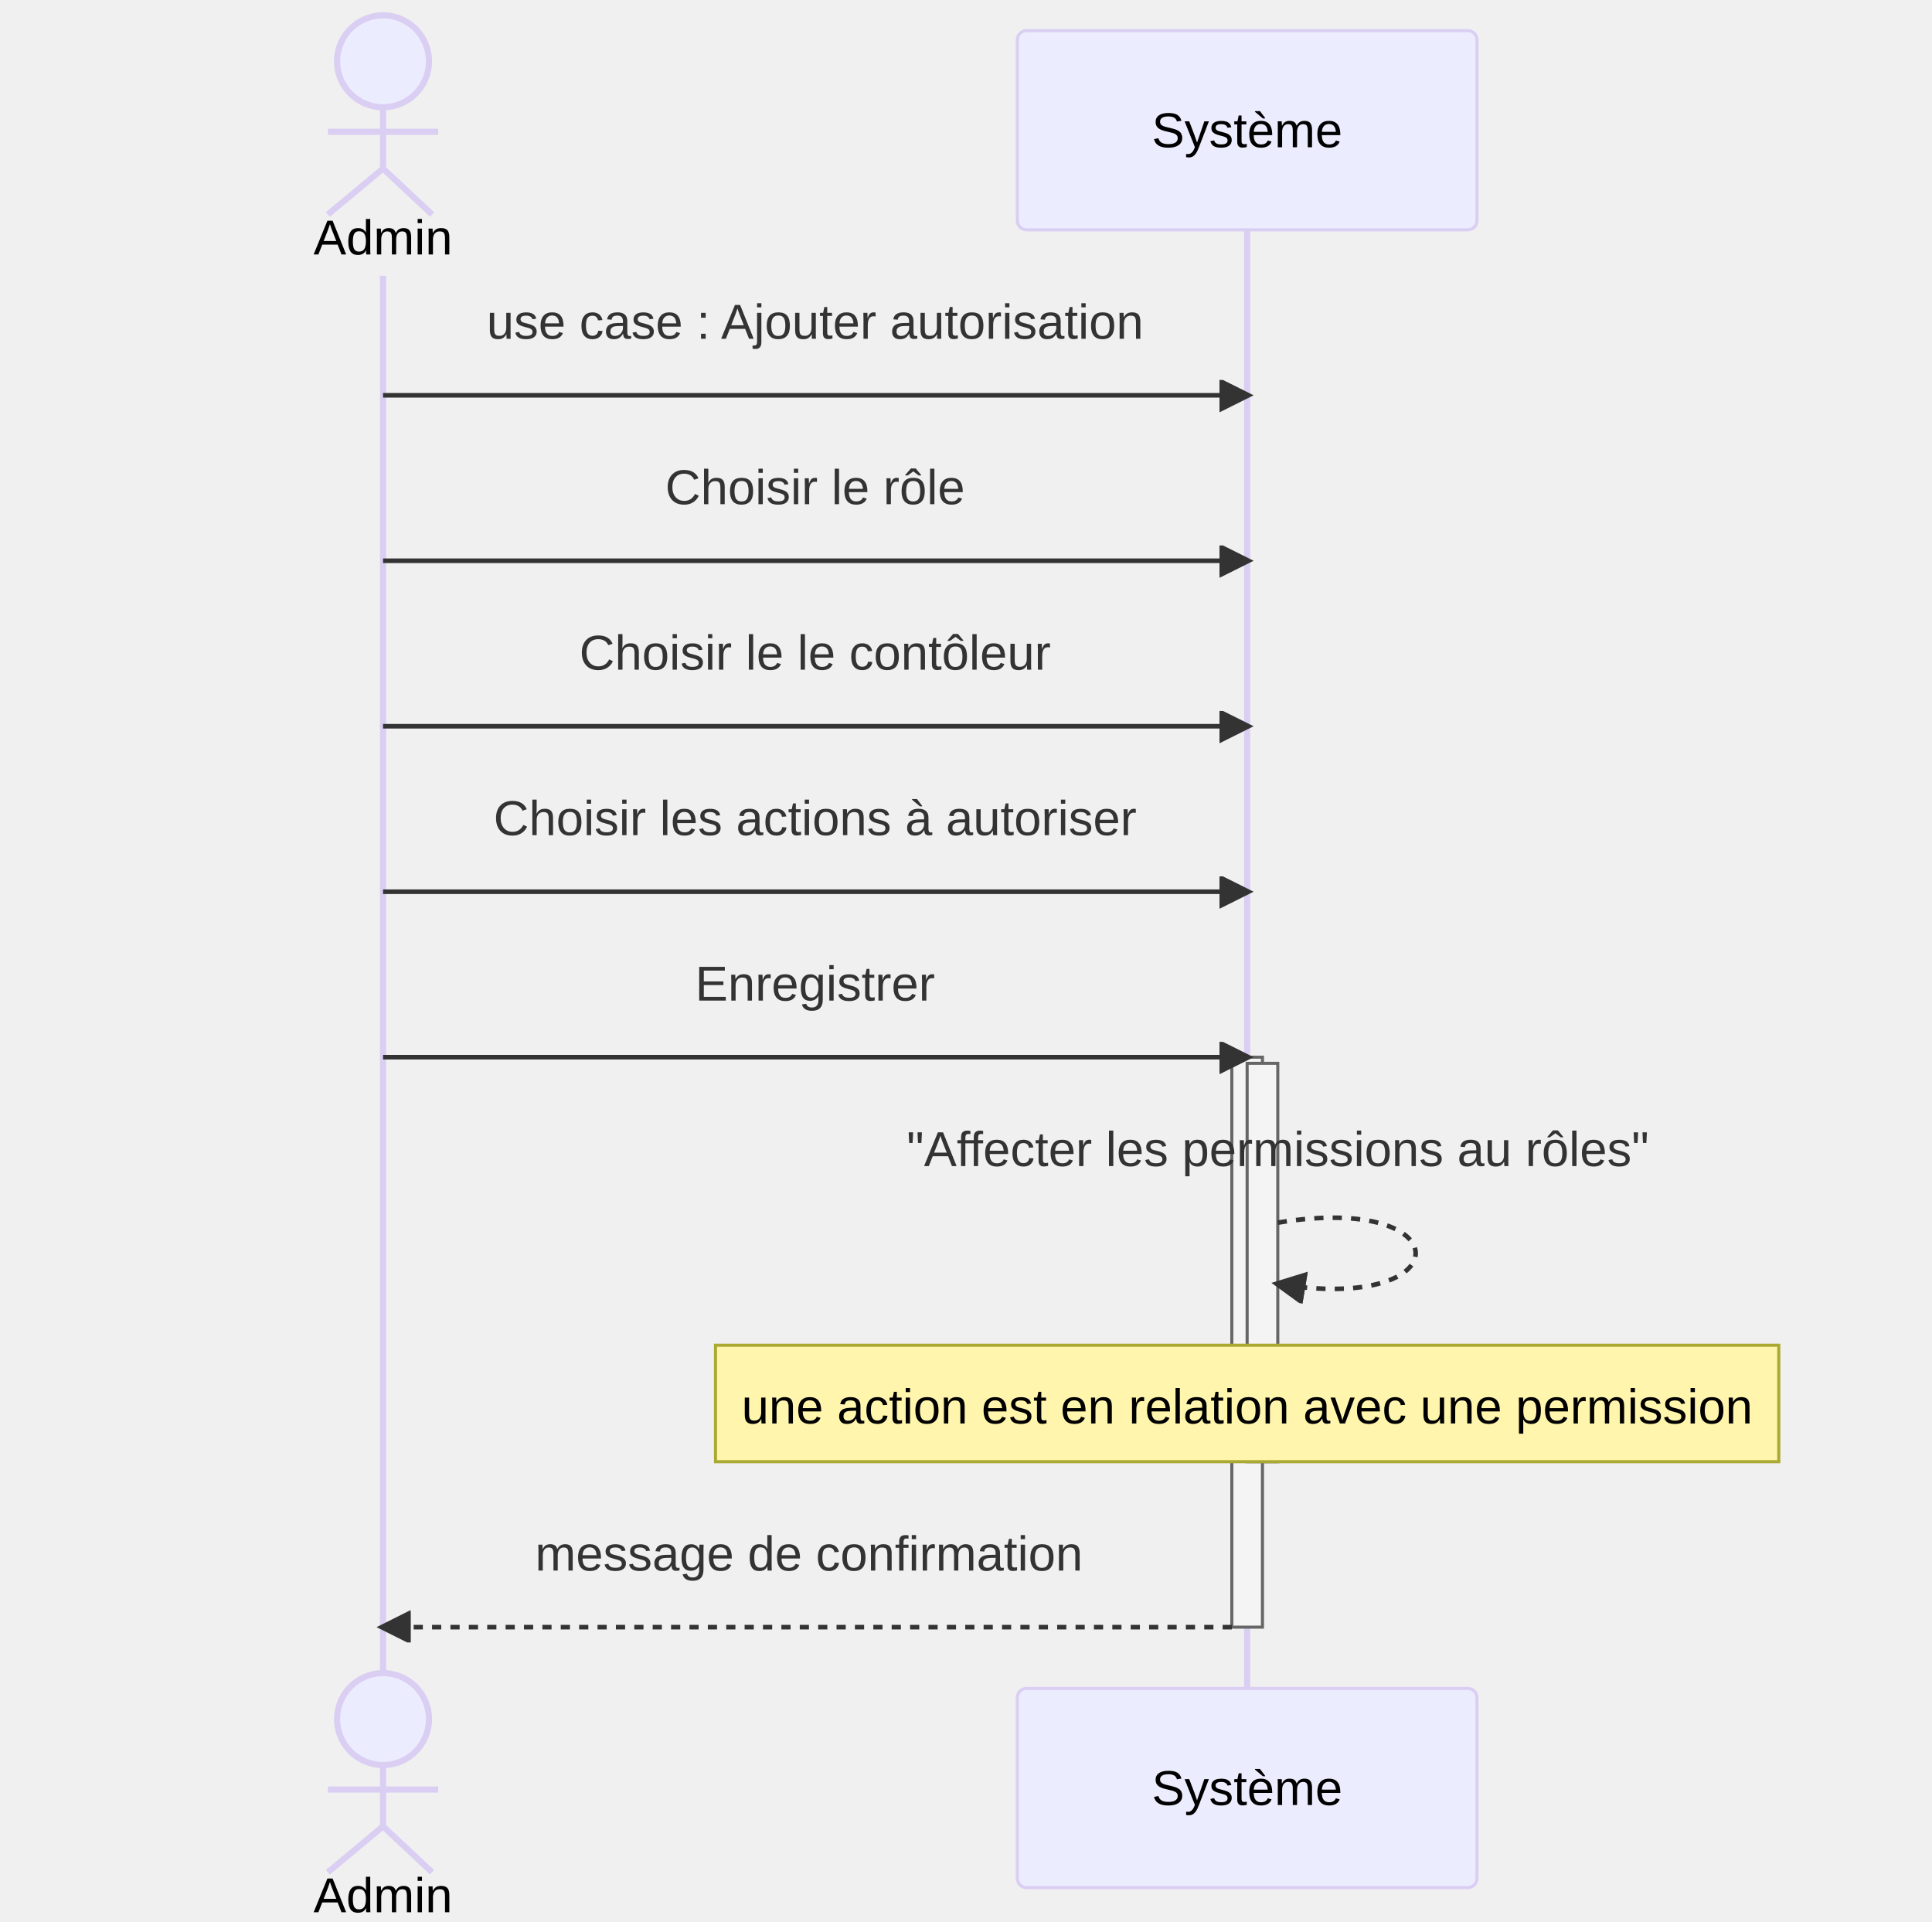
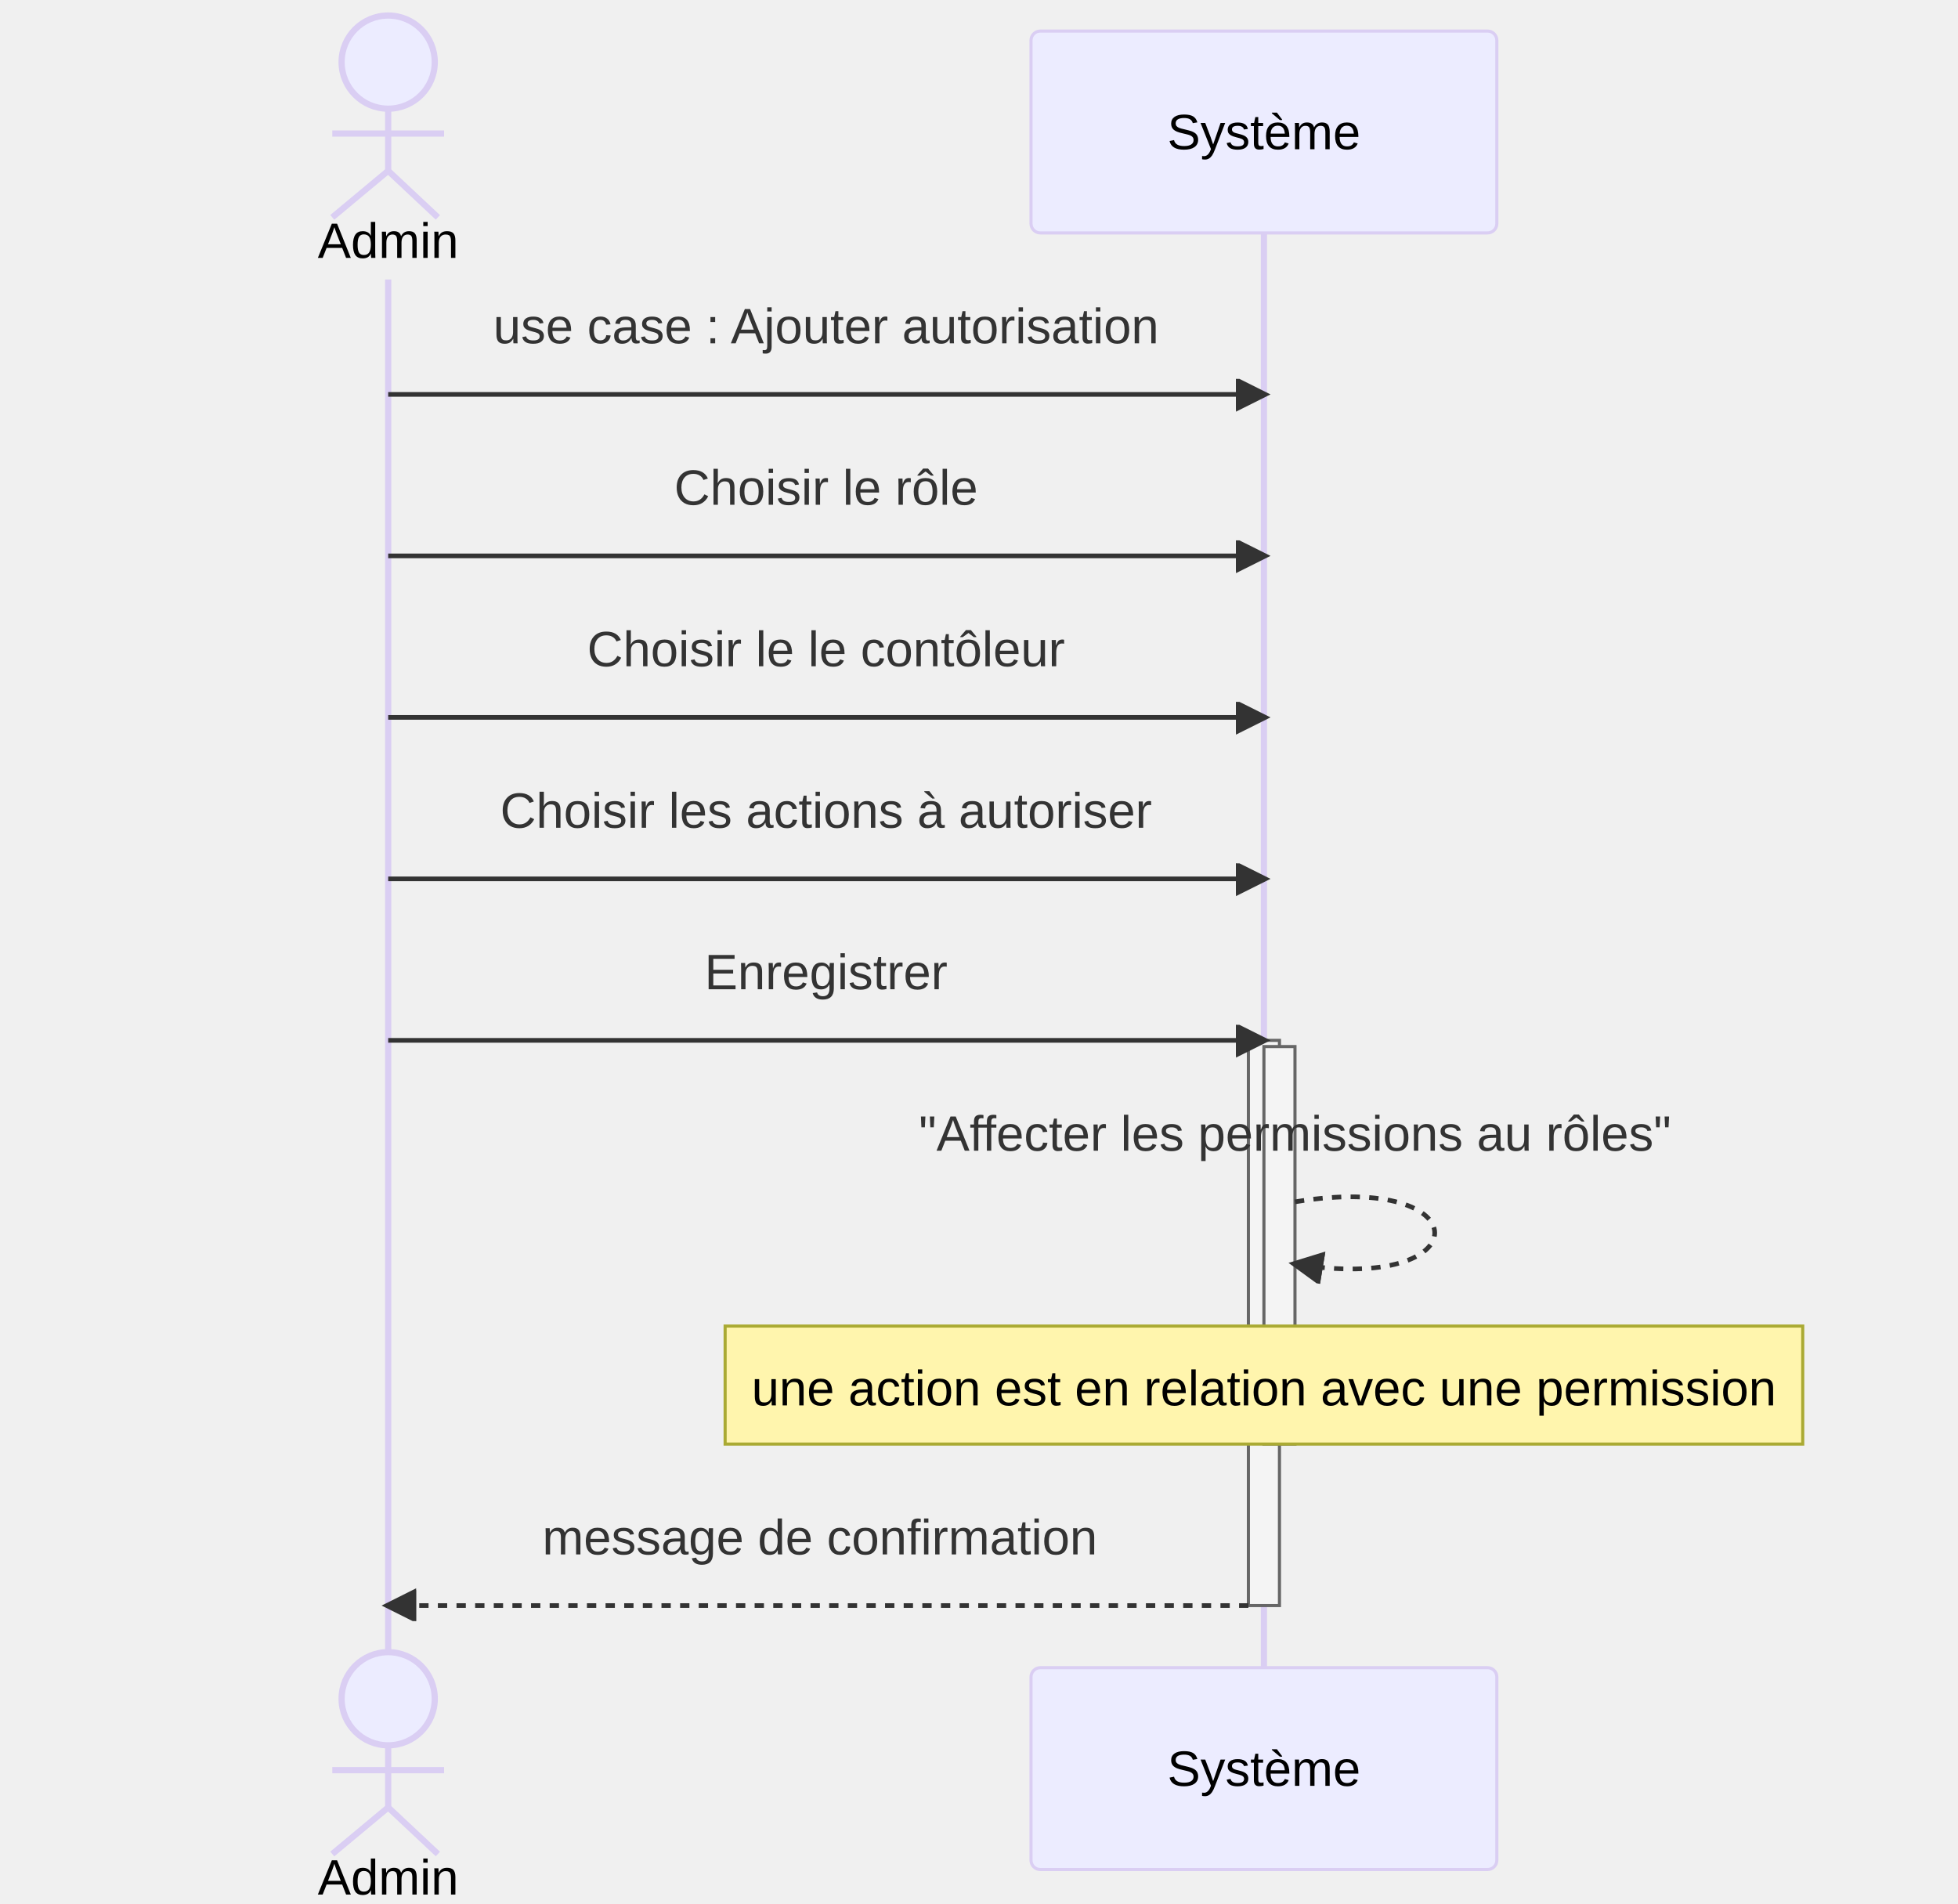
- <svg xmlns="http://www.w3.org/2000/svg" aria-roledescription="sequence" role="graphics-document document" viewBox="-50 -10 630.5 627" style="max-width: 630.5px; background-color: rgb(255, 255, 255);" width="100%" id="mermaid-1715803482837">
+ <svg xmlns="http://www.w3.org/2000/svg" aria-roledescription="sequence" role="graphics-document document" viewBox="-50 -10 630.5 613" style="max-width: 630.5px; background-color: rgb(255, 255, 255);" width="100%" id="mermaid-1716192584798">
  <g>
-     <rect class="actor" ry="3" rx="3" height="65" width="150" stroke="#666" fill="#eaeaea" y="541" x="282" />
-     <text style="text-anchor: middle; font-size: 16px; font-weight: 400;" class="actor" alignment-baseline="central" dominant-baseline="central" y="573.5" x="357">
+     <rect class="actor" ry="3" rx="3" height="65" width="150" stroke="#666" fill="#eaeaea" y="527" x="282" />
+     <text style="text-anchor: middle; font-size: 16px; font-weight: 400;" class="actor" alignment-baseline="central" dominant-baseline="central" y="559.5" x="357">
      <tspan dy="0" x="357">Système</tspan>
    </text>
  </g>
  <g>
-     <line stroke="#999" stroke-width="0.5px" class="200" y2="541" x2="357" y1="5" x1="357" id="actor461" />
-     <g id="root-461">
+     <line stroke="#999" stroke-width="0.5px" class="200" y2="527" x2="357" y1="5" x1="357" id="actor1" />
+     <g id="root-1">
      <rect class="actor" ry="3" rx="3" height="65" width="150" stroke="#666" fill="#eaeaea" y="0" x="282" />
      <text style="text-anchor: middle; font-size: 16px; font-weight: 400;" class="actor" alignment-baseline="central" dominant-baseline="central" y="32.5" x="357">
        <tspan dy="0" x="357">Système</tspan>
      </text>
    </g>
  </g>
-   <style>#mermaid-1715803482837{font-family:"trebuchet ms",verdana,arial,sans-serif;font-size:16px;fill:#333;}#mermaid-1715803482837 .error-icon{fill:#552222;}#mermaid-1715803482837 .error-text{fill:#552222;stroke:#552222;}#mermaid-1715803482837 .edge-thickness-normal{stroke-width:2px;}#mermaid-1715803482837 .edge-thickness-thick{stroke-width:3.5px;}#mermaid-1715803482837 .edge-pattern-solid{stroke-dasharray:0;}#mermaid-1715803482837 .edge-pattern-dashed{stroke-dasharray:3;}#mermaid-1715803482837 .edge-pattern-dotted{stroke-dasharray:2;}#mermaid-1715803482837 .marker{fill:#333333;stroke:#333333;}#mermaid-1715803482837 .marker.cross{stroke:#333333;}#mermaid-1715803482837 svg{font-family:"trebuchet ms",verdana,arial,sans-serif;font-size:16px;}#mermaid-1715803482837 .actor{stroke:hsl(259.626, 59.777%, 87.902%);fill:#ECECFF;}#mermaid-1715803482837 text.actor&gt;tspan{fill:black;stroke:none;}#mermaid-1715803482837 .actor-line{stroke:grey;}#mermaid-1715803482837 .messageLine0{stroke-width:1.5;stroke-dasharray:none;stroke:#333;}#mermaid-1715803482837 .messageLine1{stroke-width:1.5;stroke-dasharray:2,2;stroke:#333;}#mermaid-1715803482837 #arrowhead path{fill:#333;stroke:#333;}#mermaid-1715803482837 .sequenceNumber{fill:white;}#mermaid-1715803482837 #sequencenumber{fill:#333;}#mermaid-1715803482837 #crosshead path{fill:#333;stroke:#333;}#mermaid-1715803482837 .messageText{fill:#333;stroke:none;}#mermaid-1715803482837 .labelBox{stroke:hsl(259.626, 59.777%, 87.902%);fill:#ECECFF;}#mermaid-1715803482837 .labelText,#mermaid-1715803482837 .labelText&gt;tspan{fill:black;stroke:none;}#mermaid-1715803482837 .loopText,#mermaid-1715803482837 .loopText&gt;tspan{fill:black;stroke:none;}#mermaid-1715803482837 .loopLine{stroke-width:2px;stroke-dasharray:2,2;stroke:hsl(259.626, 59.777%, 87.902%);fill:hsl(259.626, 59.777%, 87.902%);}#mermaid-1715803482837 .note{stroke:#aaaa33;fill:#fff5ad;}#mermaid-1715803482837 .noteText,#mermaid-1715803482837 .noteText&gt;tspan{fill:black;stroke:none;}#mermaid-1715803482837 .activation0{fill:#f4f4f4;stroke:#666;}#mermaid-1715803482837 .activation1{fill:#f4f4f4;stroke:#666;}#mermaid-1715803482837 .activation2{fill:#f4f4f4;stroke:#666;}#mermaid-1715803482837 .actorPopupMenu{position:absolute;}#mermaid-1715803482837 .actorPopupMenuPanel{position:absolute;fill:#ECECFF;box-shadow:0px 8px 16px 0px rgba(0,0,0,0.2);filter:drop-shadow(3px 5px 2px rgb(0 0 0 / 0.4));}#mermaid-1715803482837 .actor-man line{stroke:hsl(259.626, 59.777%, 87.902%);fill:#ECECFF;}#mermaid-1715803482837 .actor-man circle,#mermaid-1715803482837 line{stroke:hsl(259.626, 59.777%, 87.902%);fill:#ECECFF;stroke-width:2px;}#mermaid-1715803482837 :root{--mermaid-font-family:"trebuchet ms",verdana,arial,sans-serif;}</style>
+   <style>#mermaid-1716192584798{font-family:"trebuchet ms",verdana,arial,sans-serif;font-size:16px;fill:#333;}#mermaid-1716192584798 .error-icon{fill:#552222;}#mermaid-1716192584798 .error-text{fill:#552222;stroke:#552222;}#mermaid-1716192584798 .edge-thickness-normal{stroke-width:2px;}#mermaid-1716192584798 .edge-thickness-thick{stroke-width:3.5px;}#mermaid-1716192584798 .edge-pattern-solid{stroke-dasharray:0;}#mermaid-1716192584798 .edge-pattern-dashed{stroke-dasharray:3;}#mermaid-1716192584798 .edge-pattern-dotted{stroke-dasharray:2;}#mermaid-1716192584798 .marker{fill:#333333;stroke:#333333;}#mermaid-1716192584798 .marker.cross{stroke:#333333;}#mermaid-1716192584798 svg{font-family:"trebuchet ms",verdana,arial,sans-serif;font-size:16px;}#mermaid-1716192584798 .actor{stroke:hsl(259.626, 59.777%, 87.902%);fill:#ECECFF;}#mermaid-1716192584798 text.actor&gt;tspan{fill:black;stroke:none;}#mermaid-1716192584798 .actor-line{stroke:grey;}#mermaid-1716192584798 .messageLine0{stroke-width:1.5;stroke-dasharray:none;stroke:#333;}#mermaid-1716192584798 .messageLine1{stroke-width:1.5;stroke-dasharray:2,2;stroke:#333;}#mermaid-1716192584798 #arrowhead path{fill:#333;stroke:#333;}#mermaid-1716192584798 .sequenceNumber{fill:white;}#mermaid-1716192584798 #sequencenumber{fill:#333;}#mermaid-1716192584798 #crosshead path{fill:#333;stroke:#333;}#mermaid-1716192584798 .messageText{fill:#333;stroke:none;}#mermaid-1716192584798 .labelBox{stroke:hsl(259.626, 59.777%, 87.902%);fill:#ECECFF;}#mermaid-1716192584798 .labelText,#mermaid-1716192584798 .labelText&gt;tspan{fill:black;stroke:none;}#mermaid-1716192584798 .loopText,#mermaid-1716192584798 .loopText&gt;tspan{fill:black;stroke:none;}#mermaid-1716192584798 .loopLine{stroke-width:2px;stroke-dasharray:2,2;stroke:hsl(259.626, 59.777%, 87.902%);fill:hsl(259.626, 59.777%, 87.902%);}#mermaid-1716192584798 .note{stroke:#aaaa33;fill:#fff5ad;}#mermaid-1716192584798 .noteText,#mermaid-1716192584798 .noteText&gt;tspan{fill:black;stroke:none;}#mermaid-1716192584798 .activation0{fill:#f4f4f4;stroke:#666;}#mermaid-1716192584798 .activation1{fill:#f4f4f4;stroke:#666;}#mermaid-1716192584798 .activation2{fill:#f4f4f4;stroke:#666;}#mermaid-1716192584798 .actorPopupMenu{position:absolute;}#mermaid-1716192584798 .actorPopupMenuPanel{position:absolute;fill:#ECECFF;box-shadow:0px 8px 16px 0px rgba(0,0,0,0.2);filter:drop-shadow(3px 5px 2px rgb(0 0 0 / 0.4));}#mermaid-1716192584798 .actor-man line{stroke:hsl(259.626, 59.777%, 87.902%);fill:#ECECFF;}#mermaid-1716192584798 .actor-man circle,#mermaid-1716192584798 line{stroke:hsl(259.626, 59.777%, 87.902%);fill:#ECECFF;stroke-width:2px;}#mermaid-1716192584798 :root{--mermaid-font-family:"trebuchet ms",verdana,arial,sans-serif;}</style>
  <g />
  <defs>
    <symbol height="24" width="24" id="computer">
      <path d="M2 2v13h20v-13h-20zm18 11h-16v-9h16v9zm-10.228 6l.466-1h3.524l.467 1h-4.457zm14.228 3h-24l2-6h2.104l-1.33 4h18.45l-1.297-4h2.073l2 6zm-5-10h-14v-7h14v7z" transform="scale(.5)" />
    </symbol>
  </defs>
  <defs>
    <symbol clip-rule="evenodd" fill-rule="evenodd" id="database">
      <path d="M12.258.001l.256.004.255.005.253.008.251.01.249.012.247.015.246.016.242.019.241.02.239.023.236.024.233.027.231.028.229.031.225.032.223.034.22.036.217.038.214.04.211.041.208.043.205.045.201.046.198.048.194.05.191.051.187.053.183.054.18.056.175.057.172.059.168.06.163.061.16.063.155.064.15.066.074.033.073.033.071.034.07.034.069.035.068.035.067.035.066.035.064.036.064.036.062.036.06.036.06.037.058.037.058.037.055.038.055.038.053.038.052.038.051.039.05.039.048.039.047.039.045.04.044.04.043.04.041.04.04.041.039.041.037.041.036.041.034.041.033.042.032.042.03.042.029.042.027.042.026.043.024.043.023.043.021.043.02.043.018.044.017.043.015.044.013.044.012.044.011.045.009.044.007.045.006.045.004.045.002.045.001.045v17l-.001.045-.002.045-.004.045-.006.045-.007.045-.009.044-.011.045-.012.044-.013.044-.015.044-.017.043-.018.044-.02.043-.021.043-.023.043-.024.043-.026.043-.027.042-.029.042-.03.042-.032.042-.033.042-.034.041-.036.041-.037.041-.039.041-.04.041-.041.04-.043.04-.044.04-.045.04-.047.039-.048.039-.05.039-.051.039-.052.038-.053.038-.055.038-.055.038-.058.037-.058.037-.06.037-.06.036-.062.036-.064.036-.064.036-.066.035-.067.035-.068.035-.069.035-.07.034-.071.034-.073.033-.074.033-.15.066-.155.064-.16.063-.163.061-.168.06-.172.059-.175.057-.18.056-.183.054-.187.053-.191.051-.194.05-.198.048-.201.046-.205.045-.208.043-.211.041-.214.04-.217.038-.22.036-.223.034-.225.032-.229.031-.231.028-.233.027-.236.024-.239.023-.241.02-.242.019-.246.016-.247.015-.249.012-.251.01-.253.008-.255.005-.256.004-.258.001-.258-.001-.256-.004-.255-.005-.253-.008-.251-.01-.249-.012-.247-.015-.245-.016-.243-.019-.241-.02-.238-.023-.236-.024-.234-.027-.231-.028-.228-.031-.226-.032-.223-.034-.22-.036-.217-.038-.214-.04-.211-.041-.208-.043-.204-.045-.201-.046-.198-.048-.195-.05-.19-.051-.187-.053-.184-.054-.179-.056-.176-.057-.172-.059-.167-.06-.164-.061-.159-.063-.155-.064-.151-.066-.074-.033-.072-.033-.072-.034-.07-.034-.069-.035-.068-.035-.067-.035-.066-.035-.064-.036-.063-.036-.062-.036-.061-.036-.06-.037-.058-.037-.057-.037-.056-.038-.055-.038-.053-.038-.052-.038-.051-.039-.049-.039-.049-.039-.046-.039-.046-.04-.044-.04-.043-.04-.041-.04-.04-.041-.039-.041-.037-.041-.036-.041-.034-.041-.033-.042-.032-.042-.03-.042-.029-.042-.027-.042-.026-.043-.024-.043-.023-.043-.021-.043-.02-.043-.018-.044-.017-.043-.015-.044-.013-.044-.012-.044-.011-.045-.009-.044-.007-.045-.006-.045-.004-.045-.002-.045-.001-.045v-17l.001-.045.002-.045.004-.045.006-.045.007-.045.009-.044.011-.045.012-.044.013-.044.015-.044.017-.043.018-.044.02-.043.021-.043.023-.043.024-.043.026-.043.027-.042.029-.042.03-.042.032-.042.033-.042.034-.041.036-.041.037-.041.039-.041.04-.041.041-.04.043-.04.044-.04.046-.04.046-.039.049-.039.049-.039.051-.039.052-.038.053-.038.055-.038.056-.038.057-.037.058-.037.06-.037.061-.036.062-.036.063-.036.064-.036.066-.035.067-.035.068-.035.069-.035.07-.034.072-.034.072-.033.074-.033.151-.066.155-.064.159-.063.164-.061.167-.06.172-.059.176-.057.179-.056.184-.054.187-.053.19-.051.195-.05.198-.048.201-.046.204-.045.208-.043.211-.041.214-.04.217-.038.22-.036.223-.034.226-.032.228-.031.231-.028.234-.027.236-.024.238-.023.241-.02.243-.019.245-.016.247-.015.249-.012.251-.01.253-.008.255-.005.256-.004.258-.001.258.001zm-9.258 20.499v.01l.001.021.003.021.004.022.005.021.006.022.007.022.009.023.01.022.011.023.012.023.013.023.015.023.016.024.017.023.018.024.019.024.021.024.022.025.023.024.024.025.052.049.056.05.061.051.066.051.07.051.075.051.079.052.084.052.088.052.092.052.097.052.102.051.105.052.11.052.114.051.119.051.123.051.127.05.131.05.135.05.139.048.144.049.147.047.152.047.155.047.16.045.163.045.167.043.171.043.176.041.178.041.183.039.187.039.19.037.194.035.197.035.202.033.204.031.209.03.212.029.216.027.219.025.222.024.226.021.23.02.233.018.236.016.24.015.243.012.246.01.249.008.253.005.256.004.259.001.26-.001.257-.004.254-.005.25-.008.247-.011.244-.012.241-.014.237-.016.233-.018.231-.021.226-.021.224-.024.22-.026.216-.027.212-.028.21-.031.205-.031.202-.034.198-.034.194-.036.191-.037.187-.039.183-.04.179-.04.175-.042.172-.043.168-.044.163-.045.16-.046.155-.046.152-.047.148-.048.143-.049.139-.049.136-.05.131-.05.126-.05.123-.051.118-.052.114-.051.11-.052.106-.052.101-.052.096-.052.092-.052.088-.053.083-.051.079-.052.074-.052.07-.051.065-.051.06-.051.056-.05.051-.05.023-.024.023-.025.021-.024.02-.024.019-.024.018-.024.017-.024.015-.023.014-.024.013-.023.012-.023.01-.023.01-.022.008-.022.006-.022.006-.022.004-.022.004-.021.001-.021.001-.021v-4.127l-.077.055-.08.053-.083.054-.085.053-.087.052-.09.052-.093.051-.095.05-.097.05-.1.049-.102.049-.105.048-.106.047-.109.047-.111.046-.114.045-.115.045-.118.044-.12.043-.122.042-.124.042-.126.041-.128.04-.13.04-.132.038-.134.038-.135.037-.138.037-.139.035-.142.035-.143.034-.144.033-.147.032-.148.031-.15.03-.151.03-.153.029-.154.027-.156.027-.158.026-.159.025-.161.024-.162.023-.163.022-.165.021-.166.02-.167.019-.169.018-.169.017-.171.016-.173.015-.173.014-.175.013-.175.012-.177.011-.178.01-.179.008-.179.008-.181.006-.182.005-.182.004-.184.003-.184.002h-.37l-.184-.002-.184-.003-.182-.004-.182-.005-.181-.006-.179-.008-.179-.008-.178-.01-.176-.011-.176-.012-.175-.013-.173-.014-.172-.015-.171-.016-.17-.017-.169-.018-.167-.019-.166-.02-.165-.021-.163-.022-.162-.023-.161-.024-.159-.025-.157-.026-.156-.027-.155-.027-.153-.029-.151-.03-.15-.03-.148-.031-.146-.032-.145-.033-.143-.034-.141-.035-.14-.035-.137-.037-.136-.037-.134-.038-.132-.038-.13-.04-.128-.04-.126-.041-.124-.042-.122-.042-.12-.044-.117-.043-.116-.045-.113-.045-.112-.046-.109-.047-.106-.047-.105-.048-.102-.049-.1-.049-.097-.05-.095-.05-.093-.052-.09-.051-.087-.052-.085-.053-.083-.054-.08-.054-.077-.054v4.127zm0-5.654v.011l.001.021.003.021.004.021.005.022.006.022.007.022.009.022.01.022.011.023.012.023.013.023.015.024.016.023.017.024.018.024.019.024.021.024.022.024.023.025.024.024.052.05.056.05.061.05.066.051.07.051.075.052.079.051.084.052.088.052.092.052.097.052.102.052.105.052.11.051.114.051.119.052.123.05.127.051.131.05.135.049.139.049.144.048.147.048.152.047.155.046.16.045.163.045.167.044.171.042.176.042.178.04.183.04.187.038.19.037.194.036.197.034.202.033.204.032.209.03.212.028.216.027.219.025.222.024.226.022.23.02.233.018.236.016.24.014.243.012.246.01.249.008.253.006.256.003.259.001.26-.001.257-.003.254-.006.25-.008.247-.01.244-.012.241-.015.237-.016.233-.018.231-.02.226-.022.224-.024.22-.025.216-.027.212-.029.21-.03.205-.032.202-.033.198-.035.194-.036.191-.037.187-.039.183-.039.179-.041.175-.042.172-.043.168-.044.163-.045.16-.045.155-.047.152-.047.148-.048.143-.048.139-.05.136-.049.131-.05.126-.051.123-.051.118-.051.114-.052.11-.052.106-.052.101-.052.096-.052.092-.052.088-.052.083-.052.079-.052.074-.051.07-.052.065-.051.06-.05.056-.051.051-.049.023-.025.023-.024.021-.025.02-.024.019-.024.018-.024.017-.024.015-.023.014-.023.013-.024.012-.022.01-.023.01-.023.008-.022.006-.022.006-.022.004-.021.004-.022.001-.021.001-.021v-4.139l-.077.054-.08.054-.083.054-.085.052-.087.053-.09.051-.093.051-.095.051-.097.05-.1.049-.102.049-.105.048-.106.047-.109.047-.111.046-.114.045-.115.044-.118.044-.12.044-.122.042-.124.042-.126.041-.128.04-.13.039-.132.039-.134.038-.135.037-.138.036-.139.036-.142.035-.143.033-.144.033-.147.033-.148.031-.15.03-.151.03-.153.028-.154.028-.156.027-.158.026-.159.025-.161.024-.162.023-.163.022-.165.021-.166.02-.167.019-.169.018-.169.017-.171.016-.173.015-.173.014-.175.013-.175.012-.177.011-.178.009-.179.009-.179.007-.181.007-.182.005-.182.004-.184.003-.184.002h-.37l-.184-.002-.184-.003-.182-.004-.182-.005-.181-.007-.179-.007-.179-.009-.178-.009-.176-.011-.176-.012-.175-.013-.173-.014-.172-.015-.171-.016-.17-.017-.169-.018-.167-.019-.166-.02-.165-.021-.163-.022-.162-.023-.161-.024-.159-.025-.157-.026-.156-.027-.155-.028-.153-.028-.151-.03-.15-.03-.148-.031-.146-.033-.145-.033-.143-.033-.141-.035-.14-.036-.137-.036-.136-.037-.134-.038-.132-.039-.13-.039-.128-.04-.126-.041-.124-.042-.122-.043-.12-.043-.117-.044-.116-.044-.113-.046-.112-.046-.109-.046-.106-.047-.105-.048-.102-.049-.1-.049-.097-.05-.095-.051-.093-.051-.09-.051-.087-.053-.085-.052-.083-.054-.08-.054-.077-.054v4.139zm0-5.666v.011l.001.02.003.022.004.021.005.022.006.021.007.022.009.023.01.022.011.023.012.023.013.023.015.023.016.024.017.024.018.023.019.024.021.025.022.024.023.024.024.025.052.05.056.05.061.05.066.051.07.051.075.052.079.051.084.052.088.052.092.052.097.052.102.052.105.051.11.052.114.051.119.051.123.051.127.05.131.05.135.05.139.049.144.048.147.048.152.047.155.046.16.045.163.045.167.043.171.043.176.042.178.04.183.04.187.038.19.037.194.036.197.034.202.033.204.032.209.03.212.028.216.027.219.025.222.024.226.021.23.02.233.018.236.017.24.014.243.012.246.01.249.008.253.006.256.003.259.001.26-.001.257-.003.254-.006.25-.008.247-.01.244-.013.241-.014.237-.016.233-.018.231-.02.226-.022.224-.024.22-.025.216-.027.212-.029.21-.03.205-.032.202-.033.198-.035.194-.036.191-.037.187-.039.183-.039.179-.041.175-.042.172-.043.168-.044.163-.045.16-.045.155-.047.152-.047.148-.048.143-.049.139-.049.136-.049.131-.051.126-.05.123-.051.118-.052.114-.051.11-.052.106-.052.101-.052.096-.052.092-.052.088-.052.083-.052.079-.052.074-.052.07-.051.065-.051.06-.051.056-.05.051-.049.023-.025.023-.025.021-.024.02-.024.019-.024.018-.024.017-.024.015-.023.014-.024.013-.023.012-.023.01-.022.01-.023.008-.022.006-.022.006-.022.004-.022.004-.021.001-.021.001-.021v-4.153l-.077.054-.08.054-.083.053-.085.053-.087.053-.09.051-.093.051-.095.051-.097.05-.1.049-.102.048-.105.048-.106.048-.109.046-.111.046-.114.046-.115.044-.118.044-.12.043-.122.043-.124.042-.126.041-.128.04-.13.039-.132.039-.134.038-.135.037-.138.036-.139.036-.142.034-.143.034-.144.033-.147.032-.148.032-.15.03-.151.03-.153.028-.154.028-.156.027-.158.026-.159.024-.161.024-.162.023-.163.023-.165.021-.166.02-.167.019-.169.018-.169.017-.171.016-.173.015-.173.014-.175.013-.175.012-.177.01-.178.01-.179.009-.179.007-.181.006-.182.006-.182.004-.184.003-.184.001-.185.001-.185-.001-.184-.001-.184-.003-.182-.004-.182-.006-.181-.006-.179-.007-.179-.009-.178-.01-.176-.01-.176-.012-.175-.013-.173-.014-.172-.015-.171-.016-.17-.017-.169-.018-.167-.019-.166-.02-.165-.021-.163-.023-.162-.023-.161-.024-.159-.024-.157-.026-.156-.027-.155-.028-.153-.028-.151-.03-.15-.03-.148-.032-.146-.032-.145-.033-.143-.034-.141-.034-.14-.036-.137-.036-.136-.037-.134-.038-.132-.039-.13-.039-.128-.041-.126-.041-.124-.041-.122-.043-.12-.043-.117-.044-.116-.044-.113-.046-.112-.046-.109-.046-.106-.048-.105-.048-.102-.048-.1-.05-.097-.049-.095-.051-.093-.051-.09-.052-.087-.052-.085-.053-.083-.053-.08-.054-.077-.054v4.153zm8.74-8.179l-.257.004-.254.005-.25.008-.247.011-.244.012-.241.014-.237.016-.233.018-.231.021-.226.022-.224.023-.22.026-.216.027-.212.028-.21.031-.205.032-.202.033-.198.034-.194.036-.191.038-.187.038-.183.04-.179.041-.175.042-.172.043-.168.043-.163.045-.16.046-.155.046-.152.048-.148.048-.143.048-.139.049-.136.05-.131.05-.126.051-.123.051-.118.051-.114.052-.11.052-.106.052-.101.052-.096.052-.092.052-.088.052-.083.052-.079.052-.074.051-.07.052-.065.051-.06.05-.056.05-.051.05-.023.025-.023.024-.021.024-.02.025-.019.024-.018.024-.017.023-.015.024-.014.023-.013.023-.012.023-.01.023-.01.022-.008.022-.006.023-.006.021-.004.022-.004.021-.001.021-.001.021.001.021.001.021.004.021.004.022.006.021.006.023.008.022.01.022.01.023.012.023.013.023.014.023.015.024.017.023.018.024.019.024.02.025.021.024.023.024.023.025.051.05.056.05.06.05.065.051.07.052.074.051.079.052.083.052.088.052.092.052.096.052.101.052.106.052.11.052.114.052.118.051.123.051.126.051.131.05.136.05.139.049.143.048.148.048.152.048.155.046.16.046.163.045.168.043.172.043.175.042.179.041.183.04.187.038.191.038.194.036.198.034.202.033.205.032.21.031.212.028.216.027.22.026.224.023.226.022.231.021.233.018.237.016.241.014.244.012.247.011.25.008.254.005.257.004.26.001.26-.001.257-.004.254-.005.25-.008.247-.011.244-.012.241-.014.237-.016.233-.018.231-.021.226-.022.224-.023.22-.026.216-.027.212-.028.21-.031.205-.032.202-.033.198-.034.194-.036.191-.038.187-.038.183-.04.179-.041.175-.042.172-.043.168-.043.163-.045.16-.046.155-.046.152-.048.148-.048.143-.048.139-.049.136-.05.131-.05.126-.051.123-.051.118-.051.114-.052.11-.052.106-.052.101-.052.096-.052.092-.052.088-.052.083-.052.079-.052.074-.051.07-.052.065-.051.06-.05.056-.05.051-.05.023-.025.023-.024.021-.024.02-.025.019-.024.018-.024.017-.023.015-.024.014-.023.013-.023.012-.023.01-.023.01-.022.008-.022.006-.023.006-.021.004-.022.004-.021.001-.021.001-.021-.001-.021-.001-.021-.004-.021-.004-.022-.006-.021-.006-.023-.008-.022-.01-.022-.01-.023-.012-.023-.013-.023-.014-.023-.015-.024-.017-.023-.018-.024-.019-.024-.02-.025-.021-.024-.023-.024-.023-.025-.051-.05-.056-.05-.06-.05-.065-.051-.07-.052-.074-.051-.079-.052-.083-.052-.088-.052-.092-.052-.096-.052-.101-.052-.106-.052-.11-.052-.114-.052-.118-.051-.123-.051-.126-.051-.131-.05-.136-.05-.139-.049-.143-.048-.148-.048-.152-.048-.155-.046-.16-.046-.163-.045-.168-.043-.172-.043-.175-.042-.179-.041-.183-.04-.187-.038-.191-.038-.194-.036-.198-.034-.202-.033-.205-.032-.21-.031-.212-.028-.216-.027-.22-.026-.224-.023-.226-.022-.231-.021-.233-.018-.237-.016-.241-.014-.244-.012-.247-.011-.25-.008-.254-.005-.257-.004-.26-.001-.26.001z" transform="scale(.5)" />
    </symbol>
  </defs>
  <defs>
    <symbol height="24" width="24" id="clock">
      <path d="M12 2c5.514 0 10 4.486 10 10s-4.486 10-10 10-10-4.486-10-10 4.486-10 10-10zm0-2c-6.627 0-12 5.373-12 12s5.373 12 12 12 12-5.373 12-12-5.373-12-12-12zm5.848 12.459c.202.038.202.333.001.372-1.907.361-6.045 1.111-6.547 1.111-.719 0-1.301-.582-1.301-1.301 0-.512.77-5.447 1.125-7.445.034-.192.312-.181.343.014l.985 6.238 5.394 1.011z" transform="scale(.5)" />
    </symbol>
  </defs>
  <defs>
    <marker orient="auto" markerHeight="12" markerWidth="12" markerUnits="userSpaceOnUse" refY="5" refX="9" id="arrowhead">
      <path d="M 0 0 L 10 5 L 0 10 z" />
    </marker>
  </defs>
  <defs>
    <marker refY="5" refX="4" orient="auto" markerHeight="8" markerWidth="15" id="crosshead">
      <path style="stroke-dasharray: 0, 0;" d="M 1,2 L 6,7 M 6,2 L 1,7" stroke-width="1pt" stroke="#000000" fill="none" />
    </marker>
  </defs>
  <defs>
    <marker orient="auto" markerHeight="28" markerWidth="20" refY="7" refX="18" id="filled-head">
      <path d="M 18,7 L9,13 L14,7 L9,1 Z" />
    </marker>
  </defs>
  <defs>
    <marker orient="auto" markerHeight="40" markerWidth="60" refY="15" refX="15" id="sequencenumber">
      <circle r="6" cy="15" cx="15" />
    </marker>
  </defs>
  <g>
-     <rect class="activation0" ry="0" rx="0" height="186" width="10" stroke="#666" fill="#EDF2AE" y="335" x="352" />
+     <rect class="activation0" ry="0" rx="0" height="182" width="10" stroke="#666" fill="#EDF2AE" y="325" x="352" />
  </g>
  <g>
-     <rect class="activation1" ry="0" rx="0" height="130" width="10" stroke="#666" fill="#EDF2AE" y="337" x="357" />
+     <rect class="activation1" ry="0" rx="0" height="128" width="10" stroke="#666" fill="#EDF2AE" y="327" x="357" />
  </g>
  <g>
-     <rect class="note" ry="0" rx="0" height="38" width="347" stroke="#666" fill="#EDF2AE" y="429" x="183.5" />
-     <text style="font-size: 16px; font-weight: 400;" dy="1em" class="noteText" alignment-baseline="middle" dominant-baseline="middle" text-anchor="middle" y="434" x="357">
+     <rect class="note" ry="0" rx="0" height="38" width="347" stroke="#666" fill="#EDF2AE" y="417" x="183.5" />
+     <text style="font-size: 16px; font-weight: 400;" dy="1em" class="noteText" alignment-baseline="middle" dominant-baseline="middle" text-anchor="middle" y="422" x="357">
      <tspan x="357">une action est en relation avec une permission</tspan>
    </text>
  </g>
-   <line stroke="#999" stroke-width="0.5px" class="200" y2="541" x2="75" y1="80" x1="75" id="actor460" />
+   <line stroke="#999" stroke-width="0.5px" class="200" y2="527" x2="75" y1="80" x1="75" id="actor0" />
  <g class="actor-man">
-     <line y2="45" x2="75" y1="25" x1="75" id="actor-man-torso460" />
-     <line y2="33" x2="93" y1="33" x1="57" id="actor-man-arms460" />
+     <line y2="45" x2="75" y1="25" x1="75" id="actor-man-torso0" />
+     <line y2="33" x2="93" y1="33" x1="57" id="actor-man-arms0" />
    <line y2="45" x2="75" y1="60" x1="57" />
    <line y2="60" x2="91" y1="45" x1="75" />
    <circle height="65" width="150" r="15" cy="10" cx="75" />
    <text style="text-anchor: middle; font-size: 16px; font-weight: 400;" class="actor" alignment-baseline="central" dominant-baseline="central" y="67.5" x="75">
      <tspan dy="0" x="75">Admin</tspan>
    </text>
  </g>
  <text style="font-size: 16px; font-weight: 400;" dy="1em" class="messageText" alignment-baseline="middle" dominant-baseline="middle" text-anchor="middle" y="80" x="216">use case : Ajouter autorisation</text>
-   <line style="fill: none;" marker-end="url(#arrowhead)" stroke="none" stroke-width="2" class="messageLine0" y2="119" x2="357" y1="119" x1="75" />
-   <text style="font-size: 16px; font-weight: 400;" dy="1em" class="messageText" alignment-baseline="middle" dominant-baseline="middle" text-anchor="middle" y="134" x="216">Choisir le rôle</text>
-   <line style="fill: none;" marker-end="url(#arrowhead)" stroke="none" stroke-width="2" class="messageLine0" y2="173" x2="357" y1="173" x1="75" />
-   <text style="font-size: 16px; font-weight: 400;" dy="1em" class="messageText" alignment-baseline="middle" dominant-baseline="middle" text-anchor="middle" y="188" x="216">Choisir le le contôleur</text>
-   <line style="fill: none;" marker-end="url(#arrowhead)" stroke="none" stroke-width="2" class="messageLine0" y2="227" x2="357" y1="227" x1="75" />
-   <text style="font-size: 16px; font-weight: 400;" dy="1em" class="messageText" alignment-baseline="middle" dominant-baseline="middle" text-anchor="middle" y="242" x="216">Choisir les actions à autoriser</text>
-   <line style="fill: none;" marker-end="url(#arrowhead)" stroke="none" stroke-width="2" class="messageLine0" y2="281" x2="357" y1="281" x1="75" />
-   <text style="font-size: 16px; font-weight: 400;" dy="1em" class="messageText" alignment-baseline="middle" dominant-baseline="middle" text-anchor="middle" y="296" x="216">Enregistrer</text>
-   <line style="fill: none;" marker-end="url(#arrowhead)" stroke="none" stroke-width="2" class="messageLine0" y2="335" x2="357" y1="335" x1="75" />
-   <text style="font-size: 16px; font-weight: 400;" dy="1em" class="messageText" alignment-baseline="middle" dominant-baseline="middle" text-anchor="middle" y="350" x="367">"Affecter les permissions au rôles"</text>
-   <path style="stroke-dasharray: 3, 3; fill: none;" marker-end="url(#arrowhead)" stroke="none" stroke-width="2" class="messageLine1" d="M 367,389 C 427,379 427,419 367,409" />
-   <text style="font-size: 16px; font-weight: 400;" dy="1em" class="messageText" alignment-baseline="middle" dominant-baseline="middle" text-anchor="middle" y="482" x="214">message de confirmation</text>
-   <line style="stroke-dasharray: 3, 3; fill: none;" marker-end="url(#arrowhead)" stroke="none" stroke-width="2" class="messageLine1" y2="521" x2="75" y1="521" x1="352" />
+   <line style="fill: none;" marker-end="url(#arrowhead)" stroke="none" stroke-width="2" class="messageLine0" y2="117" x2="357" y1="117" x1="75" />
+   <text style="font-size: 16px; font-weight: 400;" dy="1em" class="messageText" alignment-baseline="middle" dominant-baseline="middle" text-anchor="middle" y="132" x="216">Choisir le rôle</text>
+   <line style="fill: none;" marker-end="url(#arrowhead)" stroke="none" stroke-width="2" class="messageLine0" y2="169" x2="357" y1="169" x1="75" />
+   <text style="font-size: 16px; font-weight: 400;" dy="1em" class="messageText" alignment-baseline="middle" dominant-baseline="middle" text-anchor="middle" y="184" x="216">Choisir le le contôleur</text>
+   <line style="fill: none;" marker-end="url(#arrowhead)" stroke="none" stroke-width="2" class="messageLine0" y2="221" x2="357" y1="221" x1="75" />
+   <text style="font-size: 16px; font-weight: 400;" dy="1em" class="messageText" alignment-baseline="middle" dominant-baseline="middle" text-anchor="middle" y="236" x="216">Choisir les actions à autoriser</text>
+   <line style="fill: none;" marker-end="url(#arrowhead)" stroke="none" stroke-width="2" class="messageLine0" y2="273" x2="357" y1="273" x1="75" />
+   <text style="font-size: 16px; font-weight: 400;" dy="1em" class="messageText" alignment-baseline="middle" dominant-baseline="middle" text-anchor="middle" y="288" x="216">Enregistrer</text>
+   <line style="fill: none;" marker-end="url(#arrowhead)" stroke="none" stroke-width="2" class="messageLine0" y2="325" x2="357" y1="325" x1="75" />
+   <text style="font-size: 16px; font-weight: 400;" dy="1em" class="messageText" alignment-baseline="middle" dominant-baseline="middle" text-anchor="middle" y="340" x="367">"Affecter les permissions au rôles"</text>
+   <path style="stroke-dasharray: 3, 3; fill: none;" marker-end="url(#arrowhead)" stroke="none" stroke-width="2" class="messageLine1" d="M 367,377 C 427,367 427,407 367,397" />
+   <text style="font-size: 16px; font-weight: 400;" dy="1em" class="messageText" alignment-baseline="middle" dominant-baseline="middle" text-anchor="middle" y="470" x="214">message de confirmation</text>
+   <line style="stroke-dasharray: 3, 3; fill: none;" marker-end="url(#arrowhead)" stroke="none" stroke-width="2" class="messageLine1" y2="507" x2="75" y1="507" x1="352" />
  <g class="actor-man">
-     <line y2="586" x2="75" y1="566" x1="75" id="actor-man-torso461" />
-     <line y2="574" x2="93" y1="574" x1="57" id="actor-man-arms461" />
-     <line y2="586" x2="75" y1="601" x1="57" />
-     <line y2="601" x2="91" y1="586" x1="75" />
-     <circle height="65" width="150" r="15" cy="551" cx="75" />
-     <text style="text-anchor: middle; font-size: 16px; font-weight: 400;" class="actor" alignment-baseline="central" dominant-baseline="central" y="608.5" x="75">
+     <line y2="572" x2="75" y1="552" x1="75" id="actor-man-torso1" />
+     <line y2="560" x2="93" y1="560" x1="57" id="actor-man-arms1" />
+     <line y2="572" x2="75" y1="587" x1="57" />
+     <line y2="587" x2="91" y1="572" x1="75" />
+     <circle height="65" width="150" r="15" cy="537" cx="75" />
+     <text style="text-anchor: middle; font-size: 16px; font-weight: 400;" class="actor" alignment-baseline="central" dominant-baseline="central" y="594.5" x="75">
      <tspan dy="0" x="75">Admin</tspan>
    </text>
  </g>
</svg>
